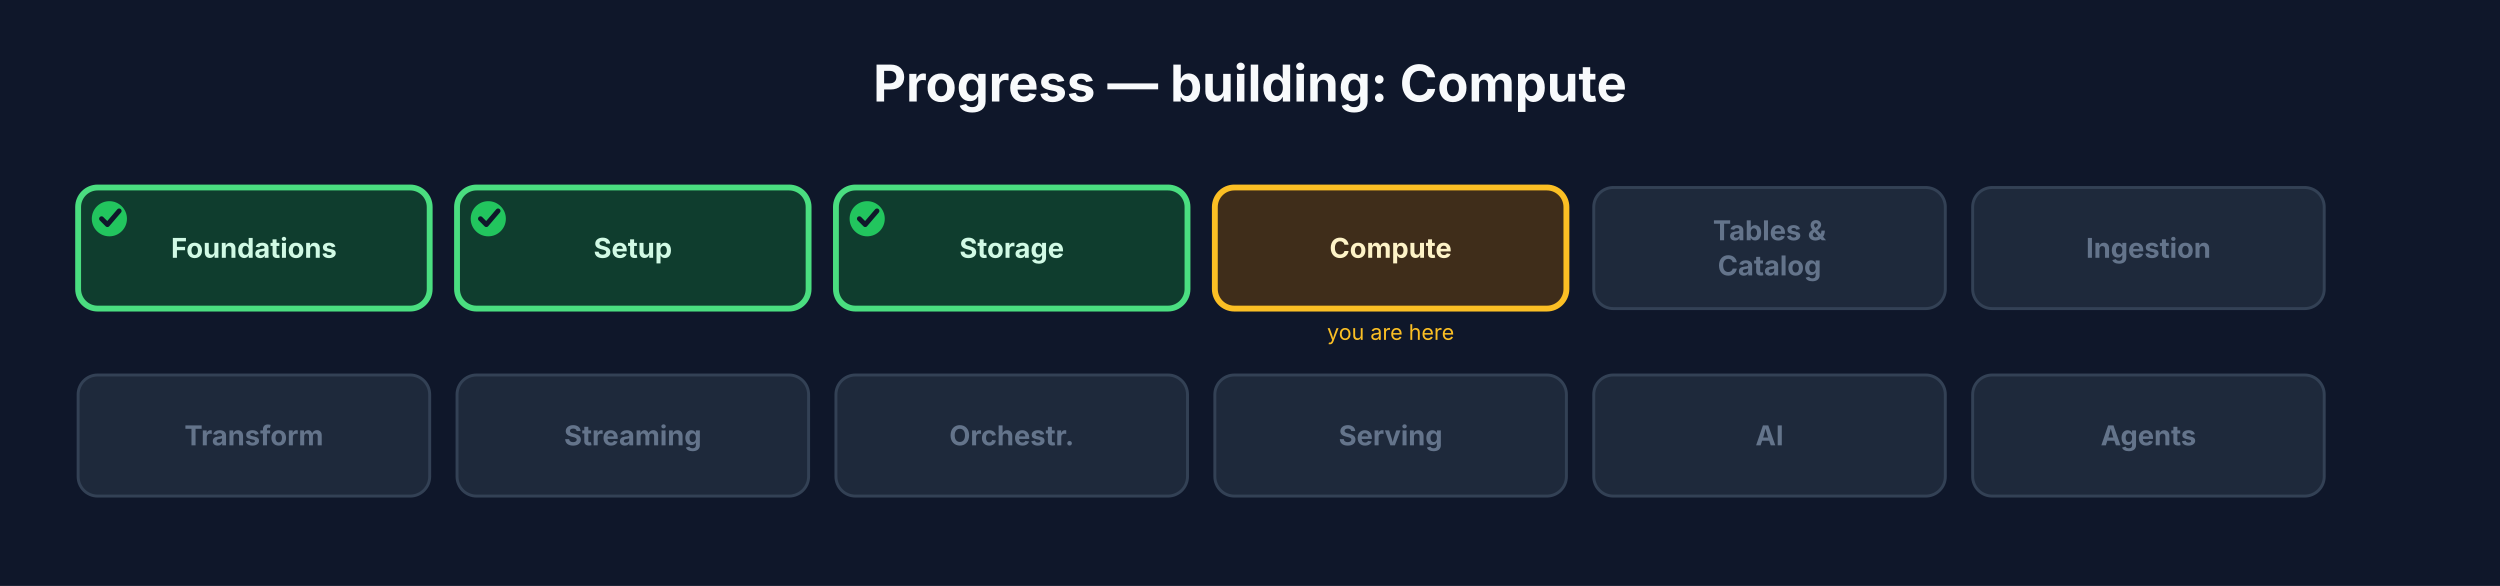
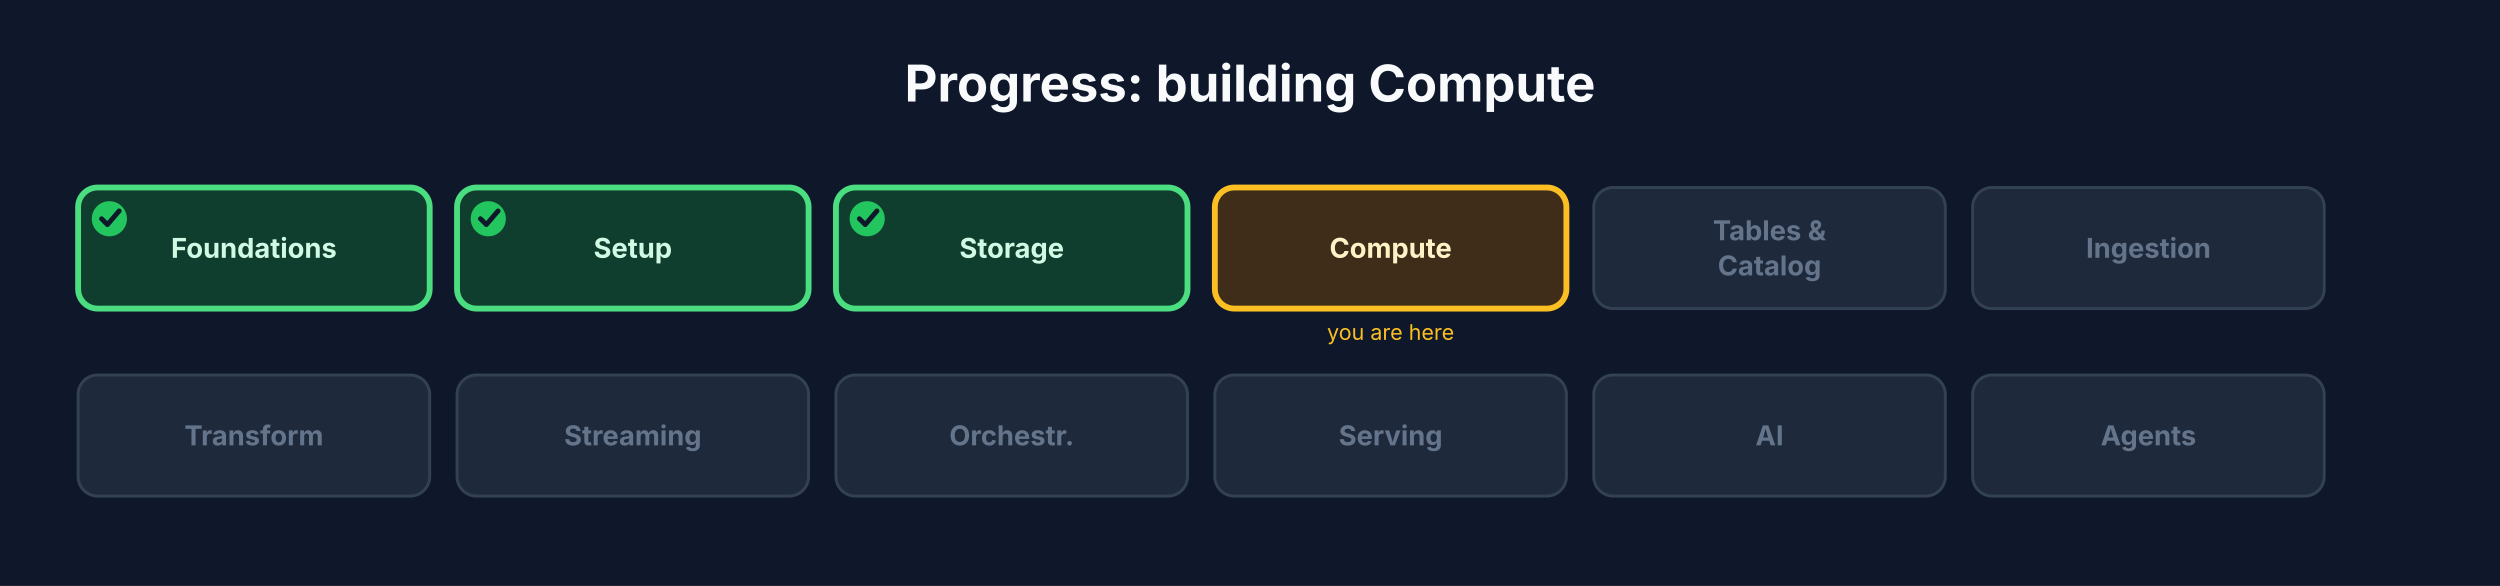
<svg xmlns="http://www.w3.org/2000/svg" viewBox="0 0 1280 300" font-family="Inter, Segoe UI, Helvetica, Arial, sans-serif">
  <rect width="1280" height="300" fill="#0f172a" />
-   <text x="640.0" y="52" fill="#f8fafc" font-size="26" font-weight="700" text-anchor="middle">Progress — building: Compute</text>
+   <text x="640.0" y="52" fill="#f8fafc" font-size="26" font-weight="700" text-anchor="middle">Progress: building Compute</text>
  <rect x="40" y="96" width="180" height="62" rx="10" fill="#0f3d2e" stroke="#4ade80" stroke-width="3" />
  <text x="130.0" y="132.0" fill="#d1fae5" font-size="14" font-weight="700" text-anchor="middle">Foundations</text>
  <circle cx="56" cy="112" r="9" fill="#22c55e" />
  <path d="M52 112 l3 3 l6 -7" fill="none" stroke="#0f172a" stroke-width="2.5" stroke-linecap="round" stroke-linejoin="round" />
  <rect x="234" y="96" width="180" height="62" rx="10" fill="#0f3d2e" stroke="#4ade80" stroke-width="3" />
  <text x="324.0" y="132.0" fill="#d1fae5" font-size="14" font-weight="700" text-anchor="middle">Setup</text>
  <circle cx="250" cy="112" r="9" fill="#22c55e" />
  <path d="M246 112 l3 3 l6 -7" fill="none" stroke="#0f172a" stroke-width="2.5" stroke-linecap="round" stroke-linejoin="round" />
  <rect x="428" y="96" width="180" height="62" rx="10" fill="#0f3d2e" stroke="#4ade80" stroke-width="3" />
  <text x="518.0" y="132.0" fill="#d1fae5" font-size="14" font-weight="700" text-anchor="middle">Storage</text>
  <circle cx="444" cy="112" r="9" fill="#22c55e" />
  <path d="M440 112 l3 3 l6 -7" fill="none" stroke="#0f172a" stroke-width="2.5" stroke-linecap="round" stroke-linejoin="round" />
  <rect x="622" y="96" width="180" height="62" rx="10" fill="#3f2d1a" stroke="#fbbf24" stroke-width="3" />
  <text x="712.0" y="132.0" fill="#fef3c7" font-size="14" font-weight="700" text-anchor="middle">Compute</text>
  <text x="712.0" y="174" fill="#fbbf24" font-size="11" text-anchor="middle">you are here</text>
  <rect x="816" y="96" width="180" height="62" rx="10" fill="#1e293b" stroke="#334155" stroke-width="1.5" />
  <text x="906.0" y="123.0" fill="#64748b" font-size="14" font-weight="700" text-anchor="middle">Tables &amp;</text>
  <text x="906.0" y="141.0" fill="#64748b" font-size="14" font-weight="700" text-anchor="middle">Catalog</text>
  <rect x="1010" y="96" width="180" height="62" rx="10" fill="#1e293b" stroke="#334155" stroke-width="1.5" />
  <text x="1100.0" y="132.0" fill="#64748b" font-size="14" font-weight="700" text-anchor="middle">Ingestion</text>
  <rect x="40" y="192" width="180" height="62" rx="10" fill="#1e293b" stroke="#334155" stroke-width="1.5" />
  <text x="130.0" y="228.0" fill="#64748b" font-size="14" font-weight="700" text-anchor="middle">Transform</text>
  <rect x="234" y="192" width="180" height="62" rx="10" fill="#1e293b" stroke="#334155" stroke-width="1.5" />
  <text x="324.0" y="228.0" fill="#64748b" font-size="14" font-weight="700" text-anchor="middle">Streaming</text>
  <rect x="428" y="192" width="180" height="62" rx="10" fill="#1e293b" stroke="#334155" stroke-width="1.5" />
  <text x="518.0" y="228.0" fill="#64748b" font-size="14" font-weight="700" text-anchor="middle">Orchestr.</text>
  <rect x="622" y="192" width="180" height="62" rx="10" fill="#1e293b" stroke="#334155" stroke-width="1.5" />
  <text x="712.0" y="228.0" fill="#64748b" font-size="14" font-weight="700" text-anchor="middle">Serving</text>
  <rect x="816" y="192" width="180" height="62" rx="10" fill="#1e293b" stroke="#334155" stroke-width="1.5" />
  <text x="906.0" y="228.0" fill="#64748b" font-size="14" font-weight="700" text-anchor="middle">AI</text>
  <rect x="1010" y="192" width="180" height="62" rx="10" fill="#1e293b" stroke="#334155" stroke-width="1.5" />
  <text x="1100.0" y="228.0" fill="#64748b" font-size="14" font-weight="700" text-anchor="middle">Agents</text>
</svg>
